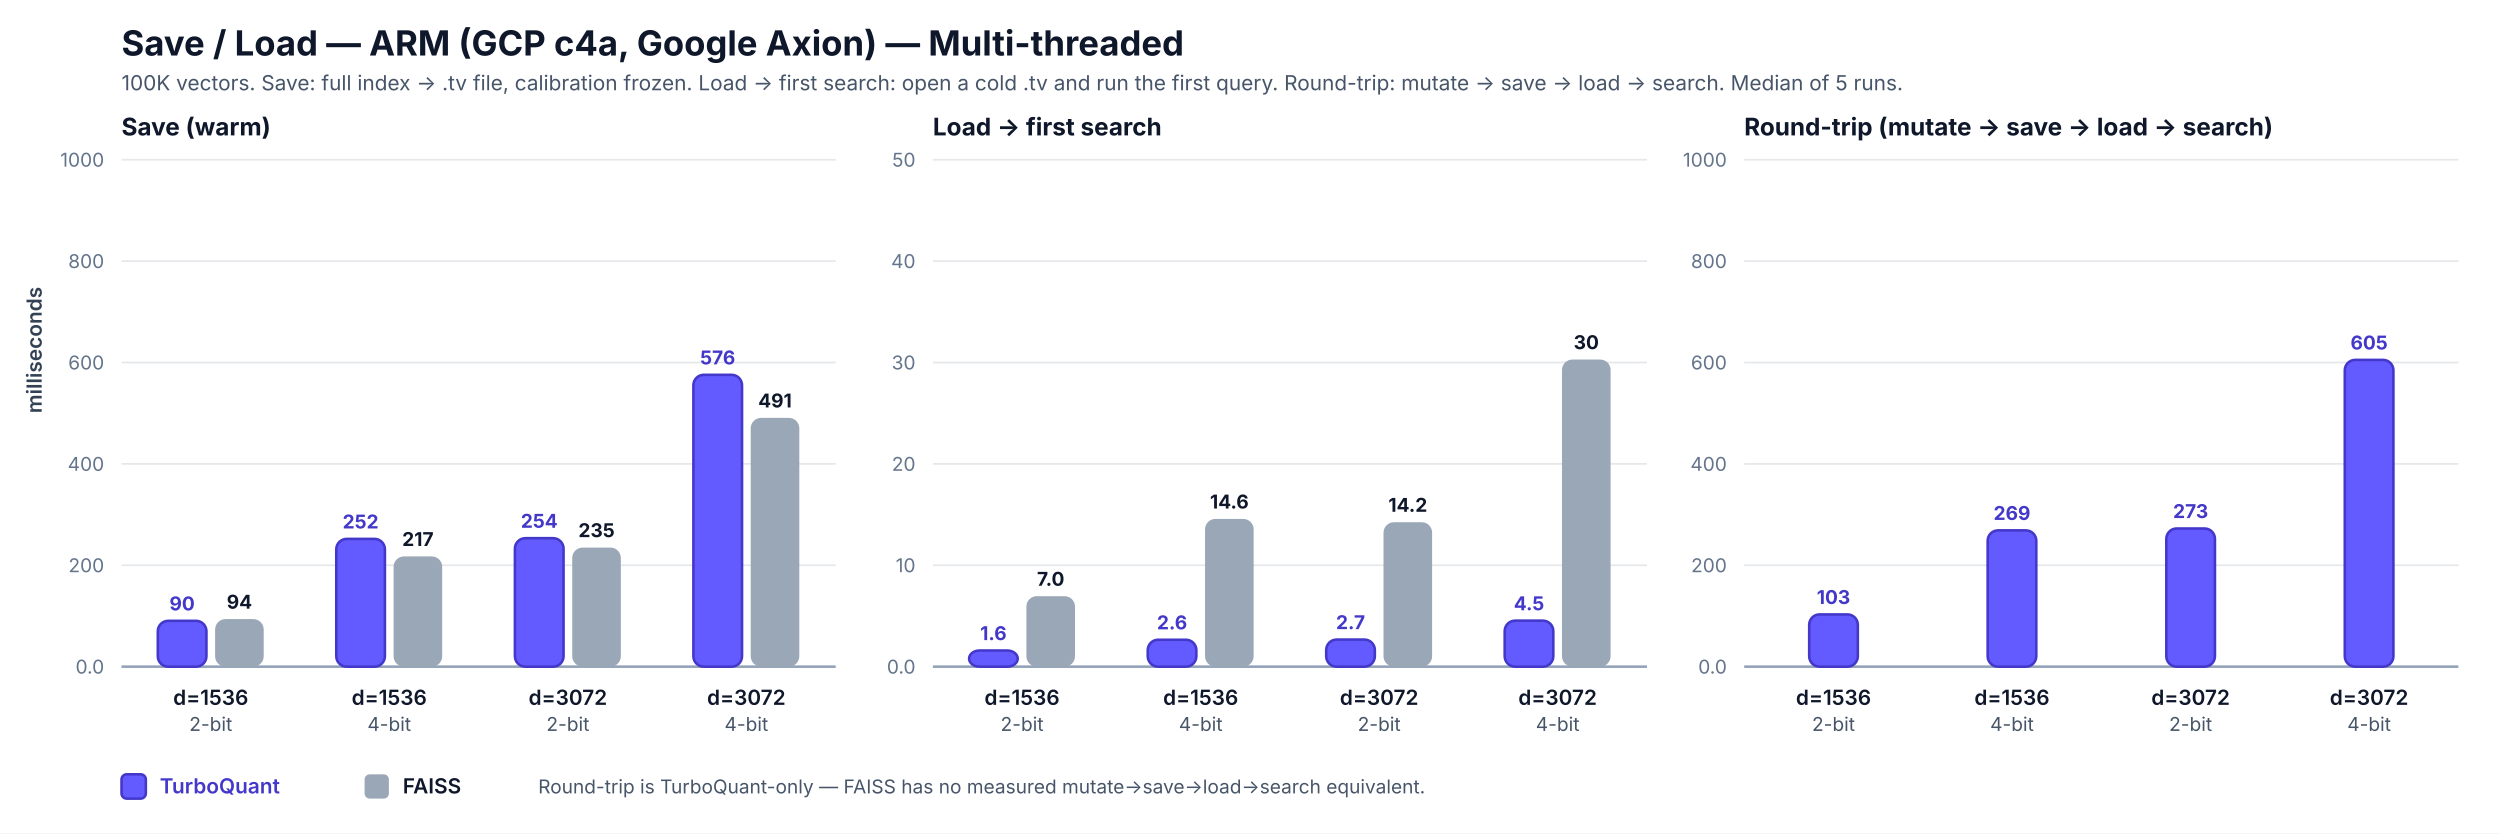
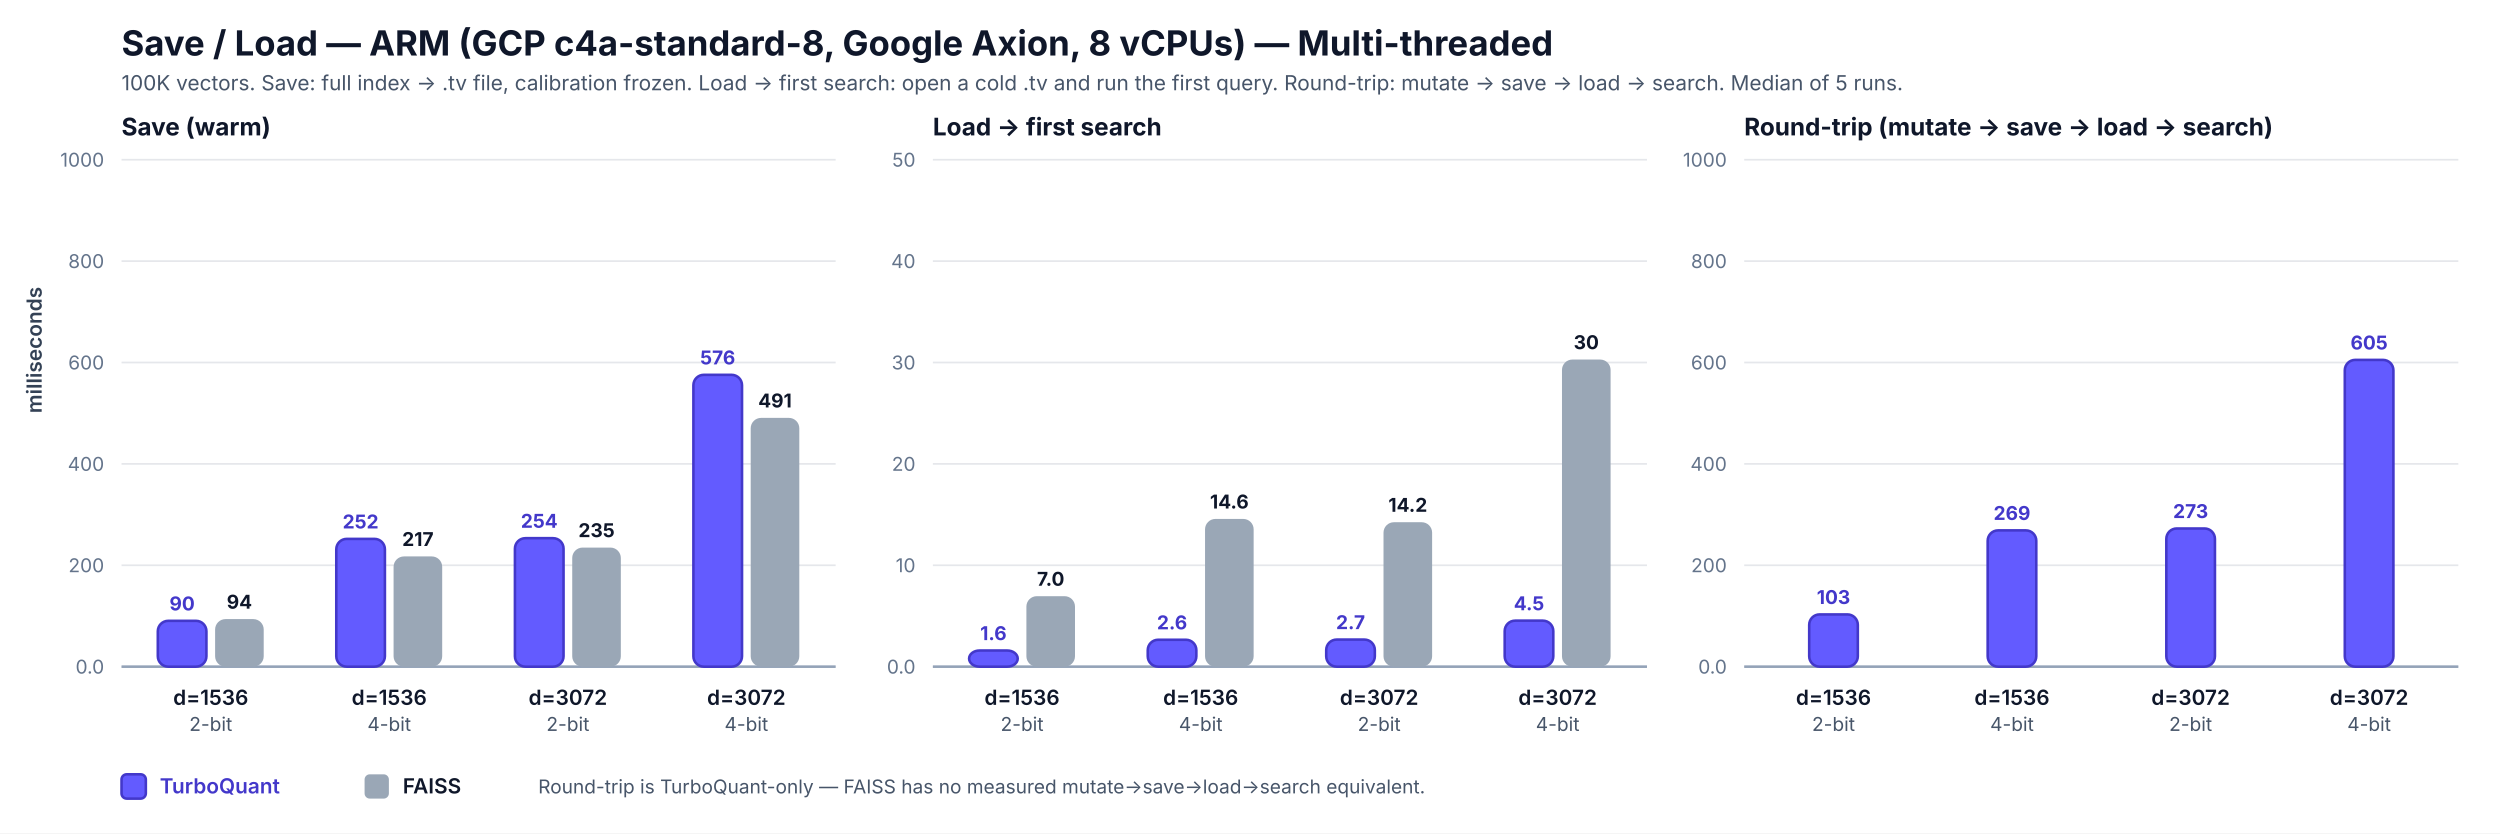
- <svg xmlns="http://www.w3.org/2000/svg" width="1440" height="480" viewBox="0 0 1440 480" role="img" aria-label="Persist — ARM (GCP c4a, Google Axion) — Multi-threaded">
+ <svg xmlns="http://www.w3.org/2000/svg" width="1440" height="480" viewBox="0 0 1440 480" role="img" aria-label="Persist — ARM (GCP c4a-standard-8, Google Axion, 8 vCPUs) — Multi-threaded">
  <style>
  .title { font: 700 20px -apple-system, BlinkMacSystemFont, "Segoe UI", sans-serif; fill: #0f172a; }
  .subtitle { font: 400 12px -apple-system, BlinkMacSystemFont, "Segoe UI", sans-serif; fill: #475569; }
  .panel { font: 700 14px -apple-system, BlinkMacSystemFont, "Segoe UI", sans-serif; fill: #0f172a; }
  .label { font: 600 12px -apple-system, BlinkMacSystemFont, "Segoe UI", sans-serif; fill: #0f172a; }
  .secondary { font: 400 11px -apple-system, BlinkMacSystemFont, "Segoe UI", sans-serif; fill: #475569; }
  .tick { font: 400 11px -apple-system, BlinkMacSystemFont, "Segoe UI", sans-serif; fill: #64748b; }
  .value { font: 700 11px -apple-system, BlinkMacSystemFont, "Segoe UI", sans-serif; fill: #0f172a; }
  .value-accent { font: 700 11px -apple-system, BlinkMacSystemFont, "Segoe UI", sans-serif; fill: #4338ca; }
  .axis { font: 600 12px -apple-system, BlinkMacSystemFont, "Segoe UI", sans-serif; fill: #334155; }
  .legend { font: 600 12px -apple-system, BlinkMacSystemFont, "Segoe UI", sans-serif; fill: #0f172a; }
</style>
  <rect width="100%" height="100%" fill="#ffffff" />
-   <text x="70" y="32" class="title">Save / Load — ARM (GCP c4a, Google Axion) — Multi-threaded</text>
+   <text x="70" y="32" class="title">Save / Load — ARM (GCP c4a-standard-8, Google Axion, 8 vCPUs) — Multi-threaded</text>
  <text x="70" y="52" class="subtitle">100K vectors. Save: full index → .tv file, calibration frozen. Load → first search: open a cold .tv and run the first query. Round-trip: mutate → save → load → search. Median of 5 runs.</text>
  <line x1="70.0" y1="384.0" x2="481.333" y2="384.0" stroke="#e5e7eb" stroke-width="1" />
  <text x="60.0" y="388.0" text-anchor="end" class="tick">0.0</text>
  <line x1="70.0" y1="325.6" x2="481.333" y2="325.6" stroke="#e5e7eb" stroke-width="1" />
  <text x="60.0" y="329.6" text-anchor="end" class="tick">200</text>
  <line x1="70.0" y1="267.2" x2="481.333" y2="267.2" stroke="#e5e7eb" stroke-width="1" />
  <text x="60.0" y="271.2" text-anchor="end" class="tick">400</text>
  <line x1="70.0" y1="208.8" x2="481.333" y2="208.8" stroke="#e5e7eb" stroke-width="1" />
  <text x="60.0" y="212.8" text-anchor="end" class="tick">600</text>
  <line x1="70.0" y1="150.4" x2="481.333" y2="150.4" stroke="#e5e7eb" stroke-width="1" />
  <text x="60.0" y="154.4" text-anchor="end" class="tick">800</text>
  <line x1="70.0" y1="92.0" x2="481.333" y2="92.0" stroke="#e5e7eb" stroke-width="1" />
  <text x="60.0" y="96.0" text-anchor="end" class="tick">1000</text>
  <line x1="70.0" y1="384.0" x2="481.333" y2="384.0" stroke="#94a3b8" stroke-width="1.5" />
  <text x="70.0" y="78" class="panel">Save (warm)</text>
  <rect x="90.9" y="357.6" width="28" height="26.4" rx="6" fill="#635bff" stroke="#4338ca" stroke-width="1.5" />
  <text x="104.9" y="351.6" text-anchor="middle" class="value-accent">90</text>
  <rect x="123.9" y="356.6" width="28" height="27.4" rx="6" fill="#9aa7b6" />
  <text x="137.9" y="350.6" text-anchor="middle" class="value">94</text>
  <text x="121.4" y="406" text-anchor="middle" class="label">d=1536</text>
  <text x="121.4" y="421" text-anchor="middle" class="secondary">2-bit</text>
  <rect x="193.7" y="310.4" width="28" height="73.6" rx="6" fill="#635bff" stroke="#4338ca" stroke-width="1.5" />
  <text x="207.7" y="304.4" text-anchor="middle" class="value-accent">252</text>
  <rect x="226.7" y="320.5" width="28" height="63.5" rx="6" fill="#9aa7b6" />
  <text x="240.7" y="314.5" text-anchor="middle" class="value">217</text>
  <text x="224.2" y="406" text-anchor="middle" class="label">d=1536</text>
  <text x="224.2" y="421" text-anchor="middle" class="secondary">4-bit</text>
  <rect x="296.6" y="310.0" width="28" height="74.0" rx="6" fill="#635bff" stroke="#4338ca" stroke-width="1.5" />
  <text x="310.6" y="304.0" text-anchor="middle" class="value-accent">254</text>
  <rect x="329.6" y="315.4" width="28" height="68.6" rx="6" fill="#9aa7b6" />
  <text x="343.6" y="309.4" text-anchor="middle" class="value">235</text>
  <text x="327.1" y="406" text-anchor="middle" class="label">d=3072</text>
  <text x="327.1" y="421" text-anchor="middle" class="secondary">2-bit</text>
  <rect x="399.4" y="215.9" width="28" height="168.1" rx="6" fill="#635bff" stroke="#4338ca" stroke-width="1.5" />
  <text x="413.4" y="209.9" text-anchor="middle" class="value-accent">576</text>
  <rect x="432.4" y="240.7" width="28" height="143.3" rx="6" fill="#9aa7b6" />
  <text x="446.4" y="234.7" text-anchor="middle" class="value">491</text>
  <text x="429.9" y="406" text-anchor="middle" class="label">d=3072</text>
  <text x="429.9" y="421" text-anchor="middle" class="secondary">4-bit</text>
  <line x1="537.333" y1="384.0" x2="948.667" y2="384.0" stroke="#e5e7eb" stroke-width="1" />
  <text x="527.333" y="388.0" text-anchor="end" class="tick">0.0</text>
  <line x1="537.333" y1="325.6" x2="948.667" y2="325.6" stroke="#e5e7eb" stroke-width="1" />
  <text x="527.333" y="329.6" text-anchor="end" class="tick">10</text>
  <line x1="537.333" y1="267.2" x2="948.667" y2="267.2" stroke="#e5e7eb" stroke-width="1" />
  <text x="527.333" y="271.2" text-anchor="end" class="tick">20</text>
  <line x1="537.333" y1="208.8" x2="948.667" y2="208.8" stroke="#e5e7eb" stroke-width="1" />
  <text x="527.333" y="212.8" text-anchor="end" class="tick">30</text>
  <line x1="537.333" y1="150.4" x2="948.667" y2="150.4" stroke="#e5e7eb" stroke-width="1" />
  <text x="527.333" y="154.4" text-anchor="end" class="tick">40</text>
  <line x1="537.333" y1="92.0" x2="948.667" y2="92.0" stroke="#e5e7eb" stroke-width="1" />
  <text x="527.333" y="96.0" text-anchor="end" class="tick">50</text>
  <line x1="537.333" y1="384.0" x2="948.667" y2="384.0" stroke="#94a3b8" stroke-width="1.5" />
  <text x="537.333" y="78" class="panel">Load → first search</text>
  <rect x="558.2" y="374.7" width="28" height="9.3" rx="6" fill="#635bff" stroke="#4338ca" stroke-width="1.5" />
  <text x="572.2" y="368.7" text-anchor="middle" class="value-accent">1.6</text>
  <rect x="591.2" y="343.4" width="28" height="40.6" rx="6" fill="#9aa7b6" />
  <text x="605.2" y="337.4" text-anchor="middle" class="value">7.0</text>
  <text x="588.7" y="406" text-anchor="middle" class="label">d=1536</text>
  <text x="588.7" y="421" text-anchor="middle" class="secondary">2-bit</text>
  <rect x="661.1" y="368.5" width="28" height="15.5" rx="6" fill="#635bff" stroke="#4338ca" stroke-width="1.5" />
  <text x="675.1" y="362.5" text-anchor="middle" class="value-accent">2.6</text>
  <rect x="694.1" y="298.9" width="28" height="85.1" rx="6" fill="#9aa7b6" />
  <text x="708.1" y="292.9" text-anchor="middle" class="value">14.6</text>
  <text x="691.6" y="406" text-anchor="middle" class="label">d=1536</text>
  <text x="691.6" y="421" text-anchor="middle" class="secondary">4-bit</text>
  <rect x="763.9" y="368.4" width="28" height="15.6" rx="6" fill="#635bff" stroke="#4338ca" stroke-width="1.5" />
  <text x="777.9" y="362.4" text-anchor="middle" class="value-accent">2.7</text>
  <rect x="796.9" y="300.8" width="28" height="83.2" rx="6" fill="#9aa7b6" />
  <text x="810.9" y="294.8" text-anchor="middle" class="value">14.2</text>
  <text x="794.4" y="406" text-anchor="middle" class="label">d=3072</text>
  <text x="794.4" y="421" text-anchor="middle" class="secondary">2-bit</text>
  <rect x="866.7" y="357.5" width="28" height="26.5" rx="6" fill="#635bff" stroke="#4338ca" stroke-width="1.5" />
  <text x="880.7" y="351.5" text-anchor="middle" class="value-accent">4.5</text>
  <rect x="899.7" y="207.1" width="28" height="176.9" rx="6" fill="#9aa7b6" />
  <text x="913.7" y="201.1" text-anchor="middle" class="value">30</text>
  <text x="897.2" y="406" text-anchor="middle" class="label">d=3072</text>
  <text x="897.2" y="421" text-anchor="middle" class="secondary">4-bit</text>
  <line x1="1004.667" y1="384.0" x2="1416.0" y2="384.0" stroke="#e5e7eb" stroke-width="1" />
  <text x="994.667" y="388.0" text-anchor="end" class="tick">0.0</text>
  <line x1="1004.667" y1="325.6" x2="1416.0" y2="325.6" stroke="#e5e7eb" stroke-width="1" />
  <text x="994.667" y="329.6" text-anchor="end" class="tick">200</text>
  <line x1="1004.667" y1="267.2" x2="1416.0" y2="267.2" stroke="#e5e7eb" stroke-width="1" />
  <text x="994.667" y="271.2" text-anchor="end" class="tick">400</text>
  <line x1="1004.667" y1="208.8" x2="1416.0" y2="208.8" stroke="#e5e7eb" stroke-width="1" />
  <text x="994.667" y="212.8" text-anchor="end" class="tick">600</text>
  <line x1="1004.667" y1="150.4" x2="1416.0" y2="150.4" stroke="#e5e7eb" stroke-width="1" />
  <text x="994.667" y="154.4" text-anchor="end" class="tick">800</text>
  <line x1="1004.667" y1="92.0" x2="1416.0" y2="92.0" stroke="#e5e7eb" stroke-width="1" />
  <text x="994.667" y="96.0" text-anchor="end" class="tick">1000</text>
  <line x1="1004.667" y1="384.0" x2="1416.0" y2="384.0" stroke="#94a3b8" stroke-width="1.5" />
  <text x="1004.667" y="78" class="panel">Round-trip (mutate → save → load → search)</text>
  <rect x="1042.1" y="353.9" width="28" height="30.1" rx="6" fill="#635bff" stroke="#4338ca" stroke-width="1.5" />
  <text x="1056.1" y="347.9" text-anchor="middle" class="value-accent">103</text>
  <text x="1056.1" y="406" text-anchor="middle" class="label">d=1536</text>
  <text x="1056.1" y="421" text-anchor="middle" class="secondary">2-bit</text>
  <rect x="1144.9" y="305.5" width="28" height="78.5" rx="6" fill="#635bff" stroke="#4338ca" stroke-width="1.5" />
  <text x="1158.9" y="299.5" text-anchor="middle" class="value-accent">269</text>
  <text x="1158.9" y="406" text-anchor="middle" class="label">d=1536</text>
  <text x="1158.9" y="421" text-anchor="middle" class="secondary">4-bit</text>
  <rect x="1247.8" y="304.4" width="28" height="79.6" rx="6" fill="#635bff" stroke="#4338ca" stroke-width="1.5" />
  <text x="1261.8" y="298.4" text-anchor="middle" class="value-accent">273</text>
  <text x="1261.8" y="406" text-anchor="middle" class="label">d=3072</text>
  <text x="1261.8" y="421" text-anchor="middle" class="secondary">2-bit</text>
  <rect x="1350.6" y="207.3" width="28" height="176.7" rx="6" fill="#635bff" stroke="#4338ca" stroke-width="1.5" />
  <text x="1364.6" y="201.3" text-anchor="middle" class="value-accent">605</text>
  <text x="1364.6" y="406" text-anchor="middle" class="label">d=3072</text>
  <text x="1364.6" y="421" text-anchor="middle" class="secondary">4-bit</text>
  <text x="24" y="238.0" transform="rotate(-90, 24, 238.0)" class="axis">milliseconds</text>
  <rect x="70" y="446" width="14" height="14" rx="3" fill="#635bff" stroke="#4338ca" stroke-width="1.5" />
  <text x="92" y="457" class="legend" style="fill: #4338ca;">TurboQuant</text>
  <rect x="210" y="446" width="14" height="14" rx="3" fill="#9aa7b6" />
  <text x="232" y="457" class="legend">FAISS</text>
  <text x="310" y="457" class="secondary">Round-trip is TurboQuant-only — FAISS has no measured mutate→save→load→search equivalent.</text>
</svg>
